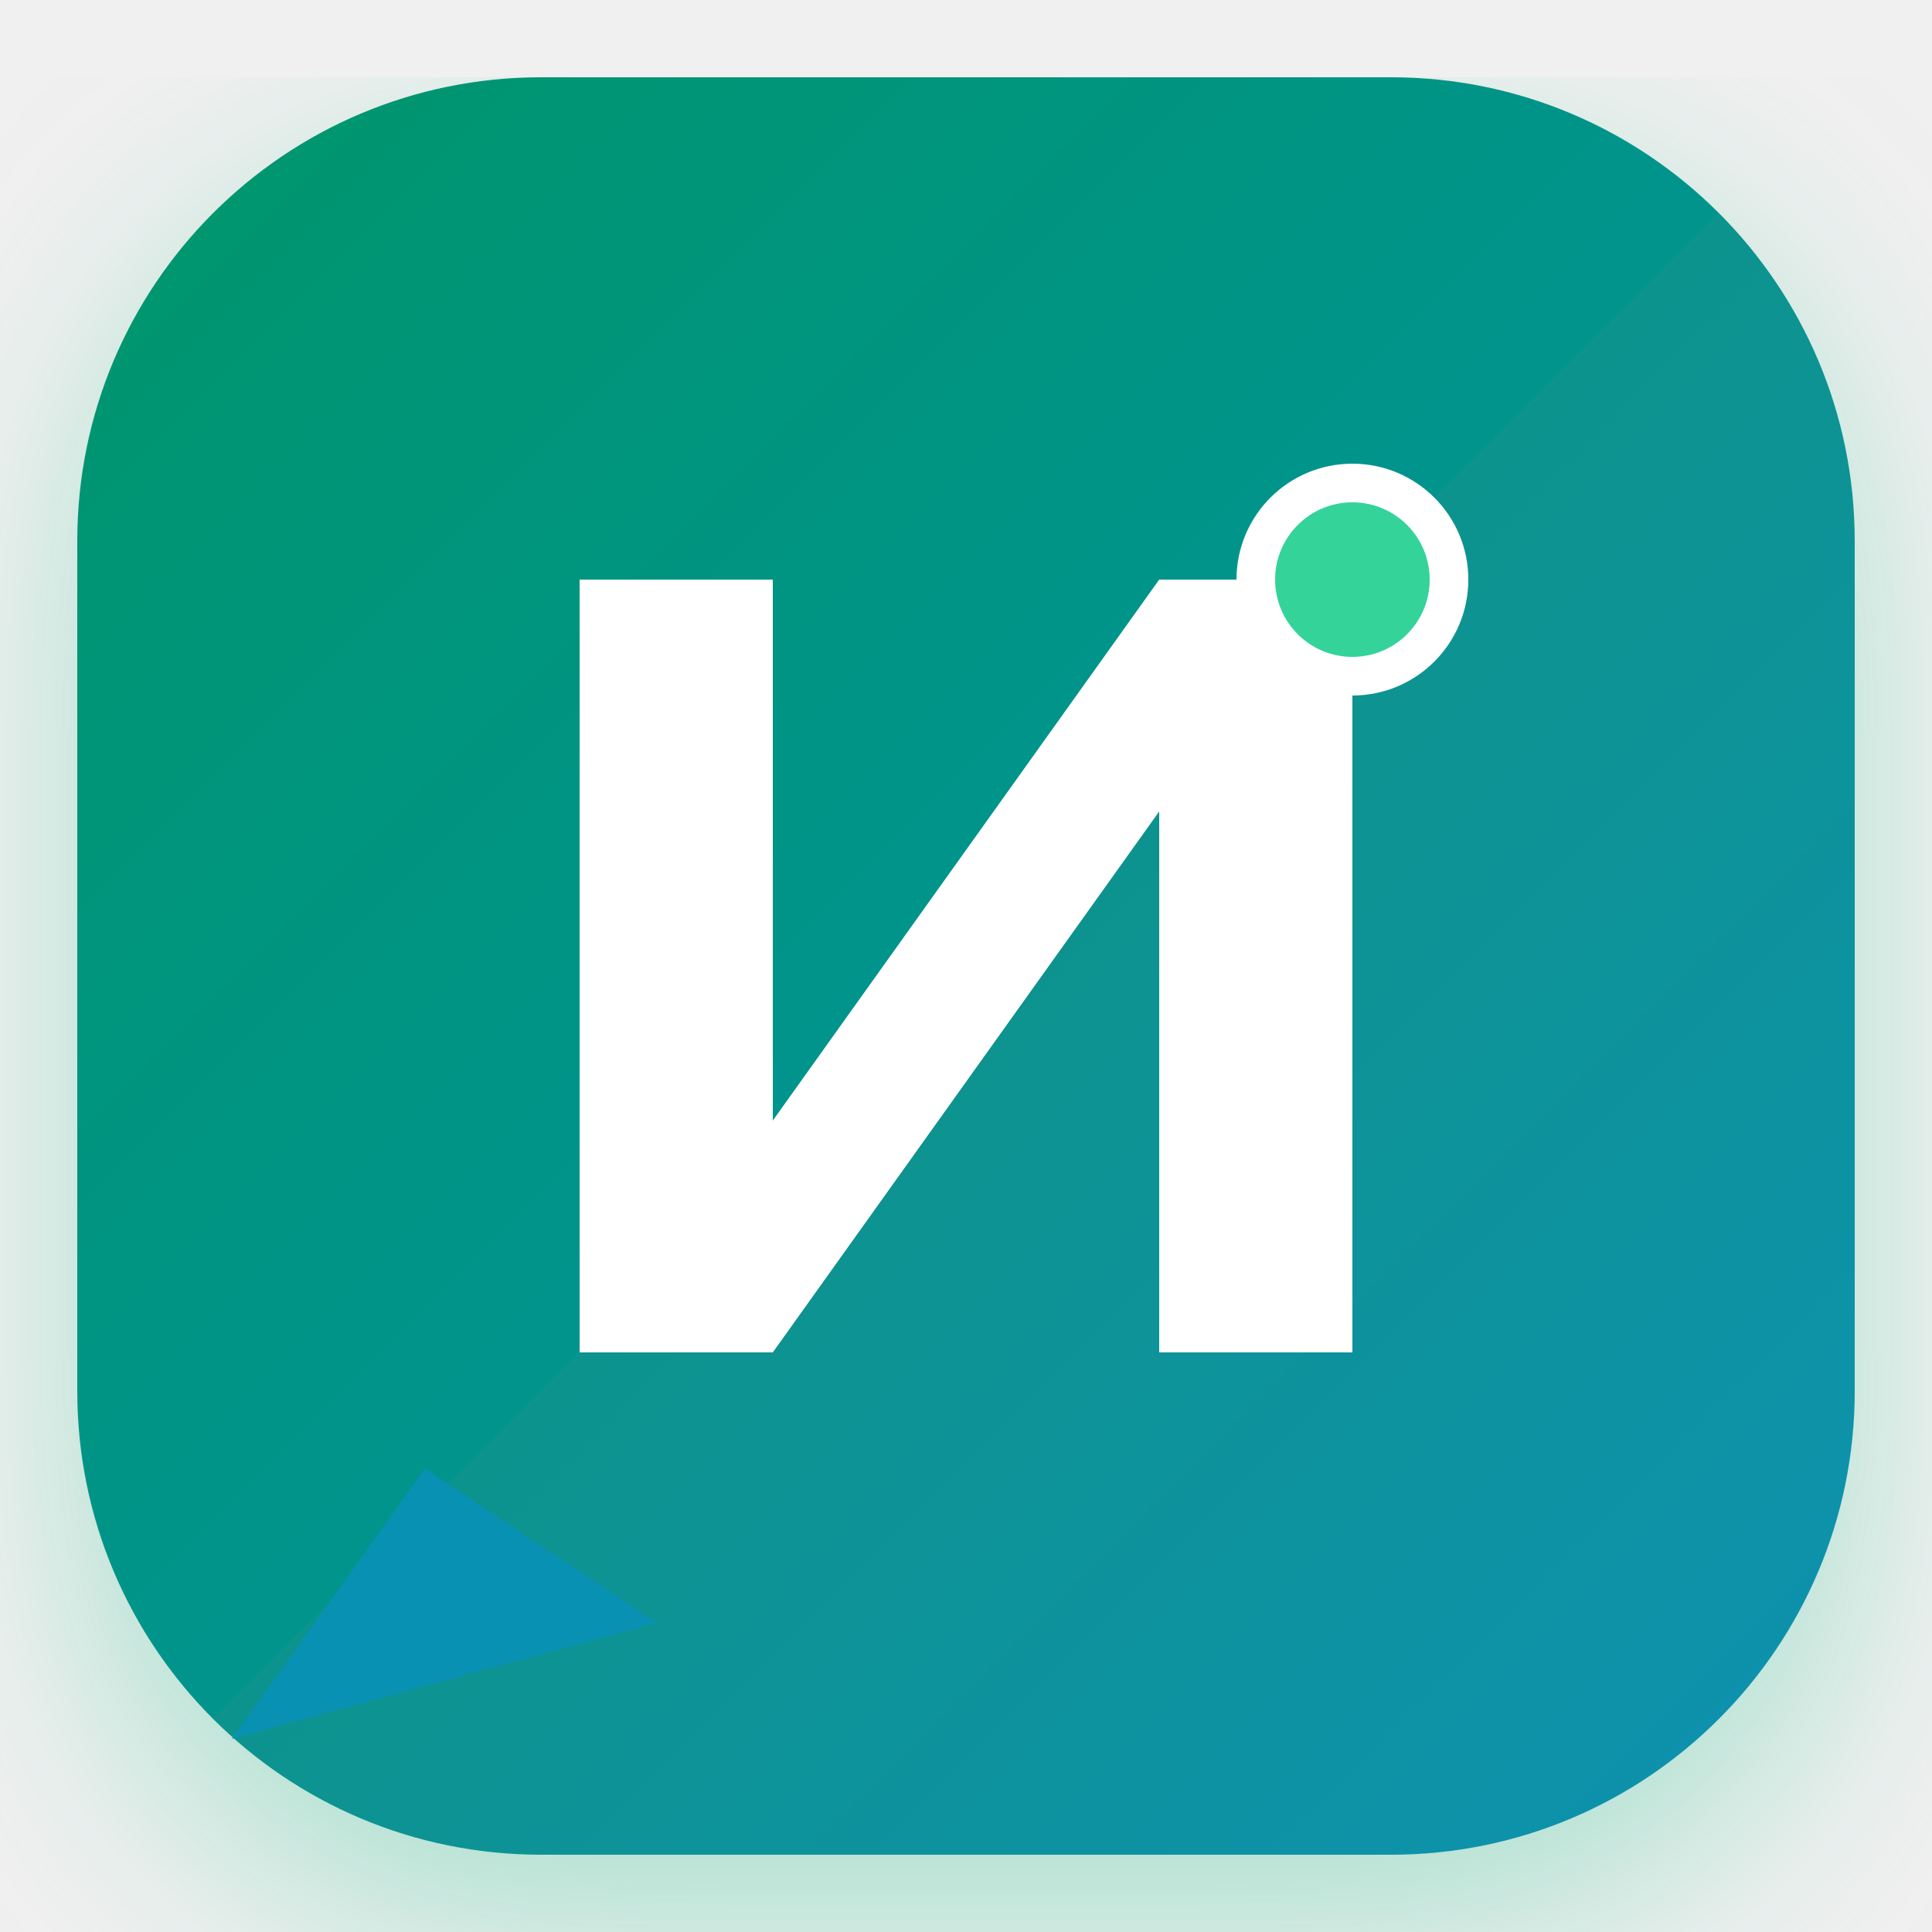
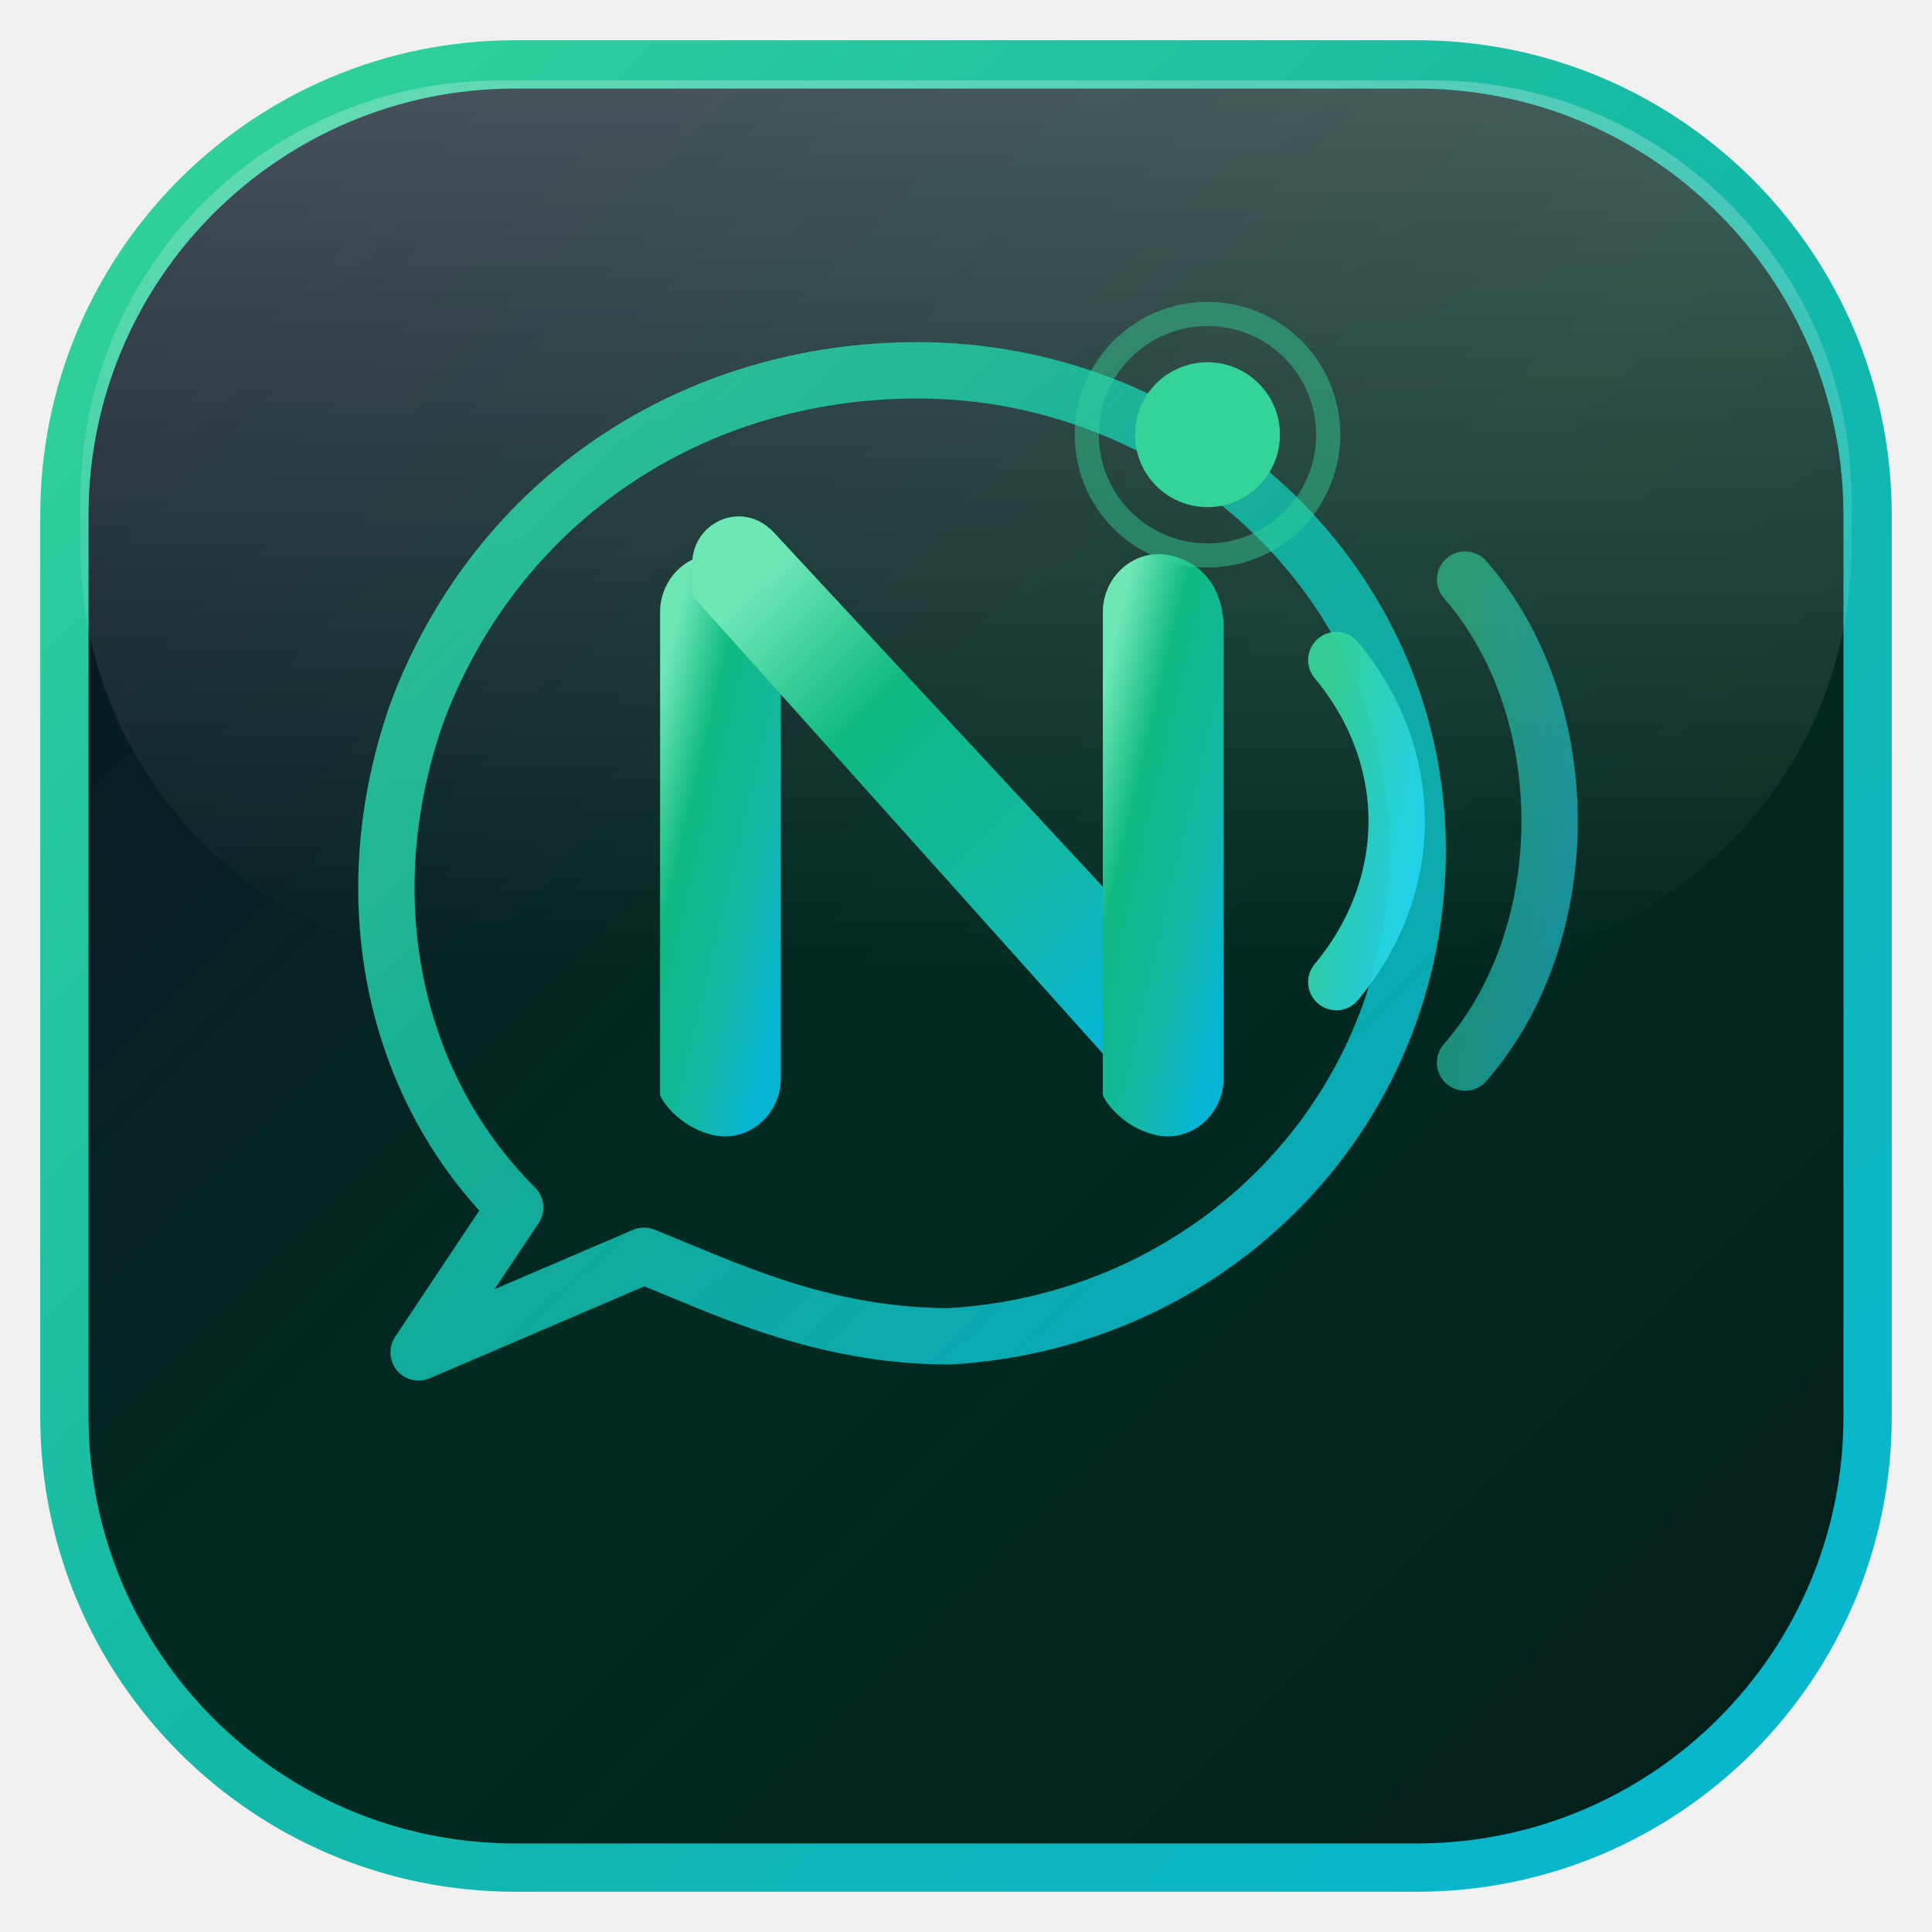
- <svg xmlns="http://www.w3.org/2000/svg" viewBox="0 0 100 100" width="100" height="100">
+ <svg xmlns="http://www.w3.org/2000/svg" viewBox="0 0 120 120" width="120" height="120" fill="none">
  <defs>
-     <linearGradient id="nexwhatGrad" x1="0%" y1="0%" x2="100%" y2="100%">
-       <stop offset="0%" stop-color="#10B981" />
-       <stop offset="100%" stop-color="#06B6D4" />
+     <linearGradient id="emblemBg" x1="0%" y1="0%" x2="100%" y2="100%">
+       <stop offset="0%" stop-color="#0b1324" />
+       <stop offset="50%" stop-color="#022c22" />
+       <stop offset="100%" stop-color="#041f1a" />
    </linearGradient>
-     <linearGradient id="bubbleGrad" x1="0%" y1="0%" x2="100%" y2="100%">
-       <stop offset="0%" stop-color="#059669" />
-       <stop offset="100%" stop-color="#0891B2" />
+     <linearGradient id="neonBorder" x1="0%" y1="0%" x2="100%" y2="100%">
+       <stop offset="0%" stop-color="#34d399" />
+       <stop offset="50%" stop-color="#14b8a6" />
+       <stop offset="100%" stop-color="#06b6d4" />
    </linearGradient>
-     <filter id="glow" x="-20%" y="-20%" width="140%" height="140%">
-       <feDropShadow dx="0" dy="4" stdDeviation="6" flood-color="#10B981" flood-opacity="0.3" />
-     </filter>
+     <linearGradient id="nWaveGrad" x1="15%" y1="10%" x2="85%" y2="90%">
+       <stop offset="0%" stop-color="#6ee7b7" />
+       <stop offset="30%" stop-color="#10b981" />
+       <stop offset="70%" stop-color="#14b8a6" />
+       <stop offset="100%" stop-color="#06b6d4" />
+     </linearGradient>
+     <linearGradient id="specularGrad" x1="50%" y1="0%" x2="50%" y2="100%">
+       <stop offset="0%" stop-color="#ffffff" stop-opacity="0.25" />
+       <stop offset="100%" stop-color="#ffffff" stop-opacity="0" />
+     </linearGradient>
+     <linearGradient id="pulseGrad" x1="0%" y1="0%" x2="100%" y2="100%">
+       <stop offset="0%" stop-color="#34d399" />
+       <stop offset="100%" stop-color="#22d3ee" />
+     </linearGradient>
  </defs>
-   <rect width="92" height="92" x="4" y="4" rx="24" fill="url(#bubbleGrad)" filter="url(#glow)" />
-   <path d="M 22 76 L 12 90 L 34 84 Z" fill="#0891B2" />
-   <path d="M 30 30 L 30 70 L 40 70 L 60 42 L 60 70 L 70 70 L 70 30 L 60 30 L 40 58 L 40 30 Z" fill="#FFFFFF" font-weight="bold" />
-   <circle cx="70" cy="30" r="5" fill="#34D399" stroke="#FFFFFF" stroke-width="2" />
+   <rect x="4" y="4" width="112" height="112" rx="28" fill="url(#emblemBg)" stroke="url(#neonBorder)" stroke-width="3" />
+   <rect x="5" y="5" width="110" height="55" rx="26" fill="url(#specularGrad)" />
+   <path d="M 32 75 C 24 67 22 55 26 44 C 31 31 43 23 57 23 C 73 23 87 35 88 51 C 89 68 76 82 59 83 C 51 83 45 80 40 78 L 26 84 L 32 75 Z" fill="none" stroke="url(#neonBorder)" stroke-width="3.5" stroke-linecap="round" stroke-linejoin="round" opacity="0.9" />
+   <path d="M 41 68 L 41 38 C 41 35.8 43 34 45.2 34.5 C 47.4 35 48.5 36.8 48.5 39 L 48.5 67 C 48.5 69.2 46.5 71 44.3 70.5 C 42.1 70 41 68.2 41 68 Z" fill="url(#nWaveGrad)" />
+   <path d="M 43 37 L 69 66 C 71 68.2 74 67.5 74 64.5 L 74 61 L 48 33 C 46 31 43 32.5 43 35 Z" fill="url(#nWaveGrad)" />
+   <path d="M 68.5 68 L 68.5 38 C 68.5 35.8 70.5 34 72.7 34.5 C 74.9 35 76 36.8 76 39 L 76 67 C 76 69.2 74 71 71.8 70.5 C 69.6 70 68.5 68.2 68.5 68 Z" fill="url(#nWaveGrad)" />
+   <path d="M 83 41 C 88 47 88 55 83 61" stroke="url(#pulseGrad)" stroke-width="3.5" stroke-linecap="round" opacity="0.95" />
+   <path d="M 91 36 C 98 44 98 58 91 66" stroke="url(#pulseGrad)" stroke-width="3.5" stroke-linecap="round" opacity="0.6" />
+   <circle cx="75" cy="27" r="4.5" fill="#34d399" />
+   <circle cx="75" cy="27" r="7.5" stroke="#34d399" stroke-width="1.5" opacity="0.45" />
</svg>
